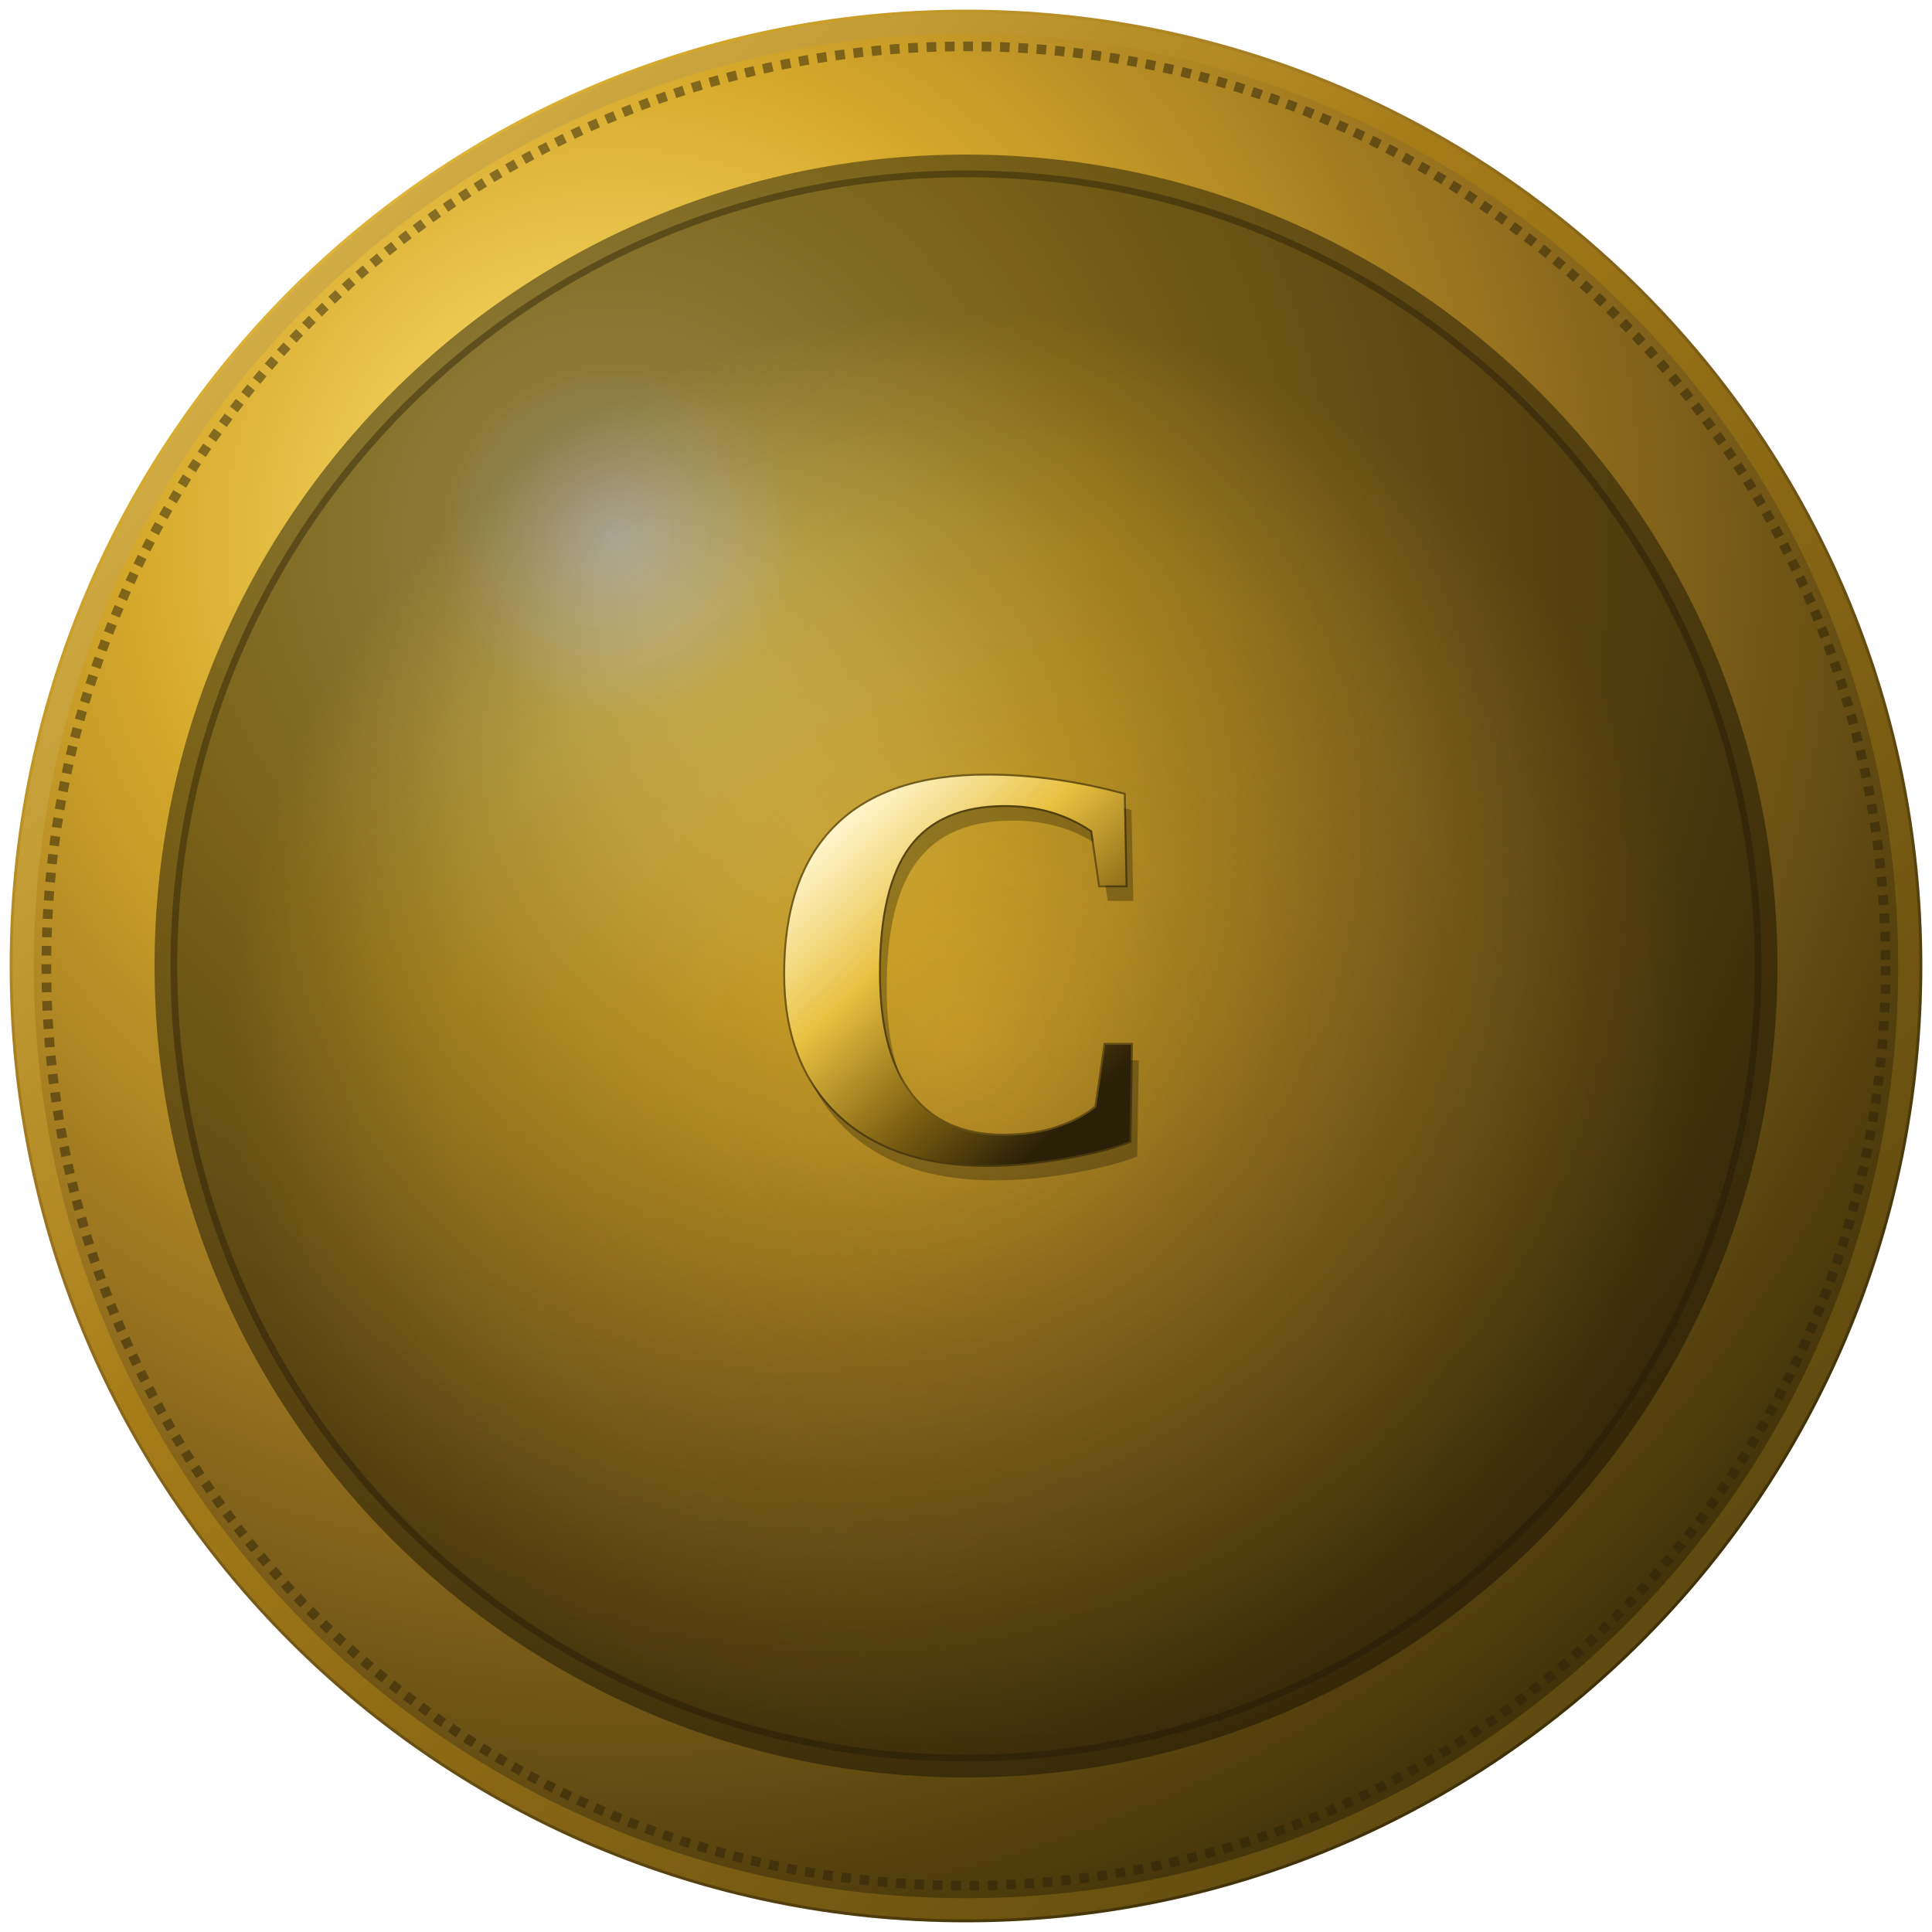
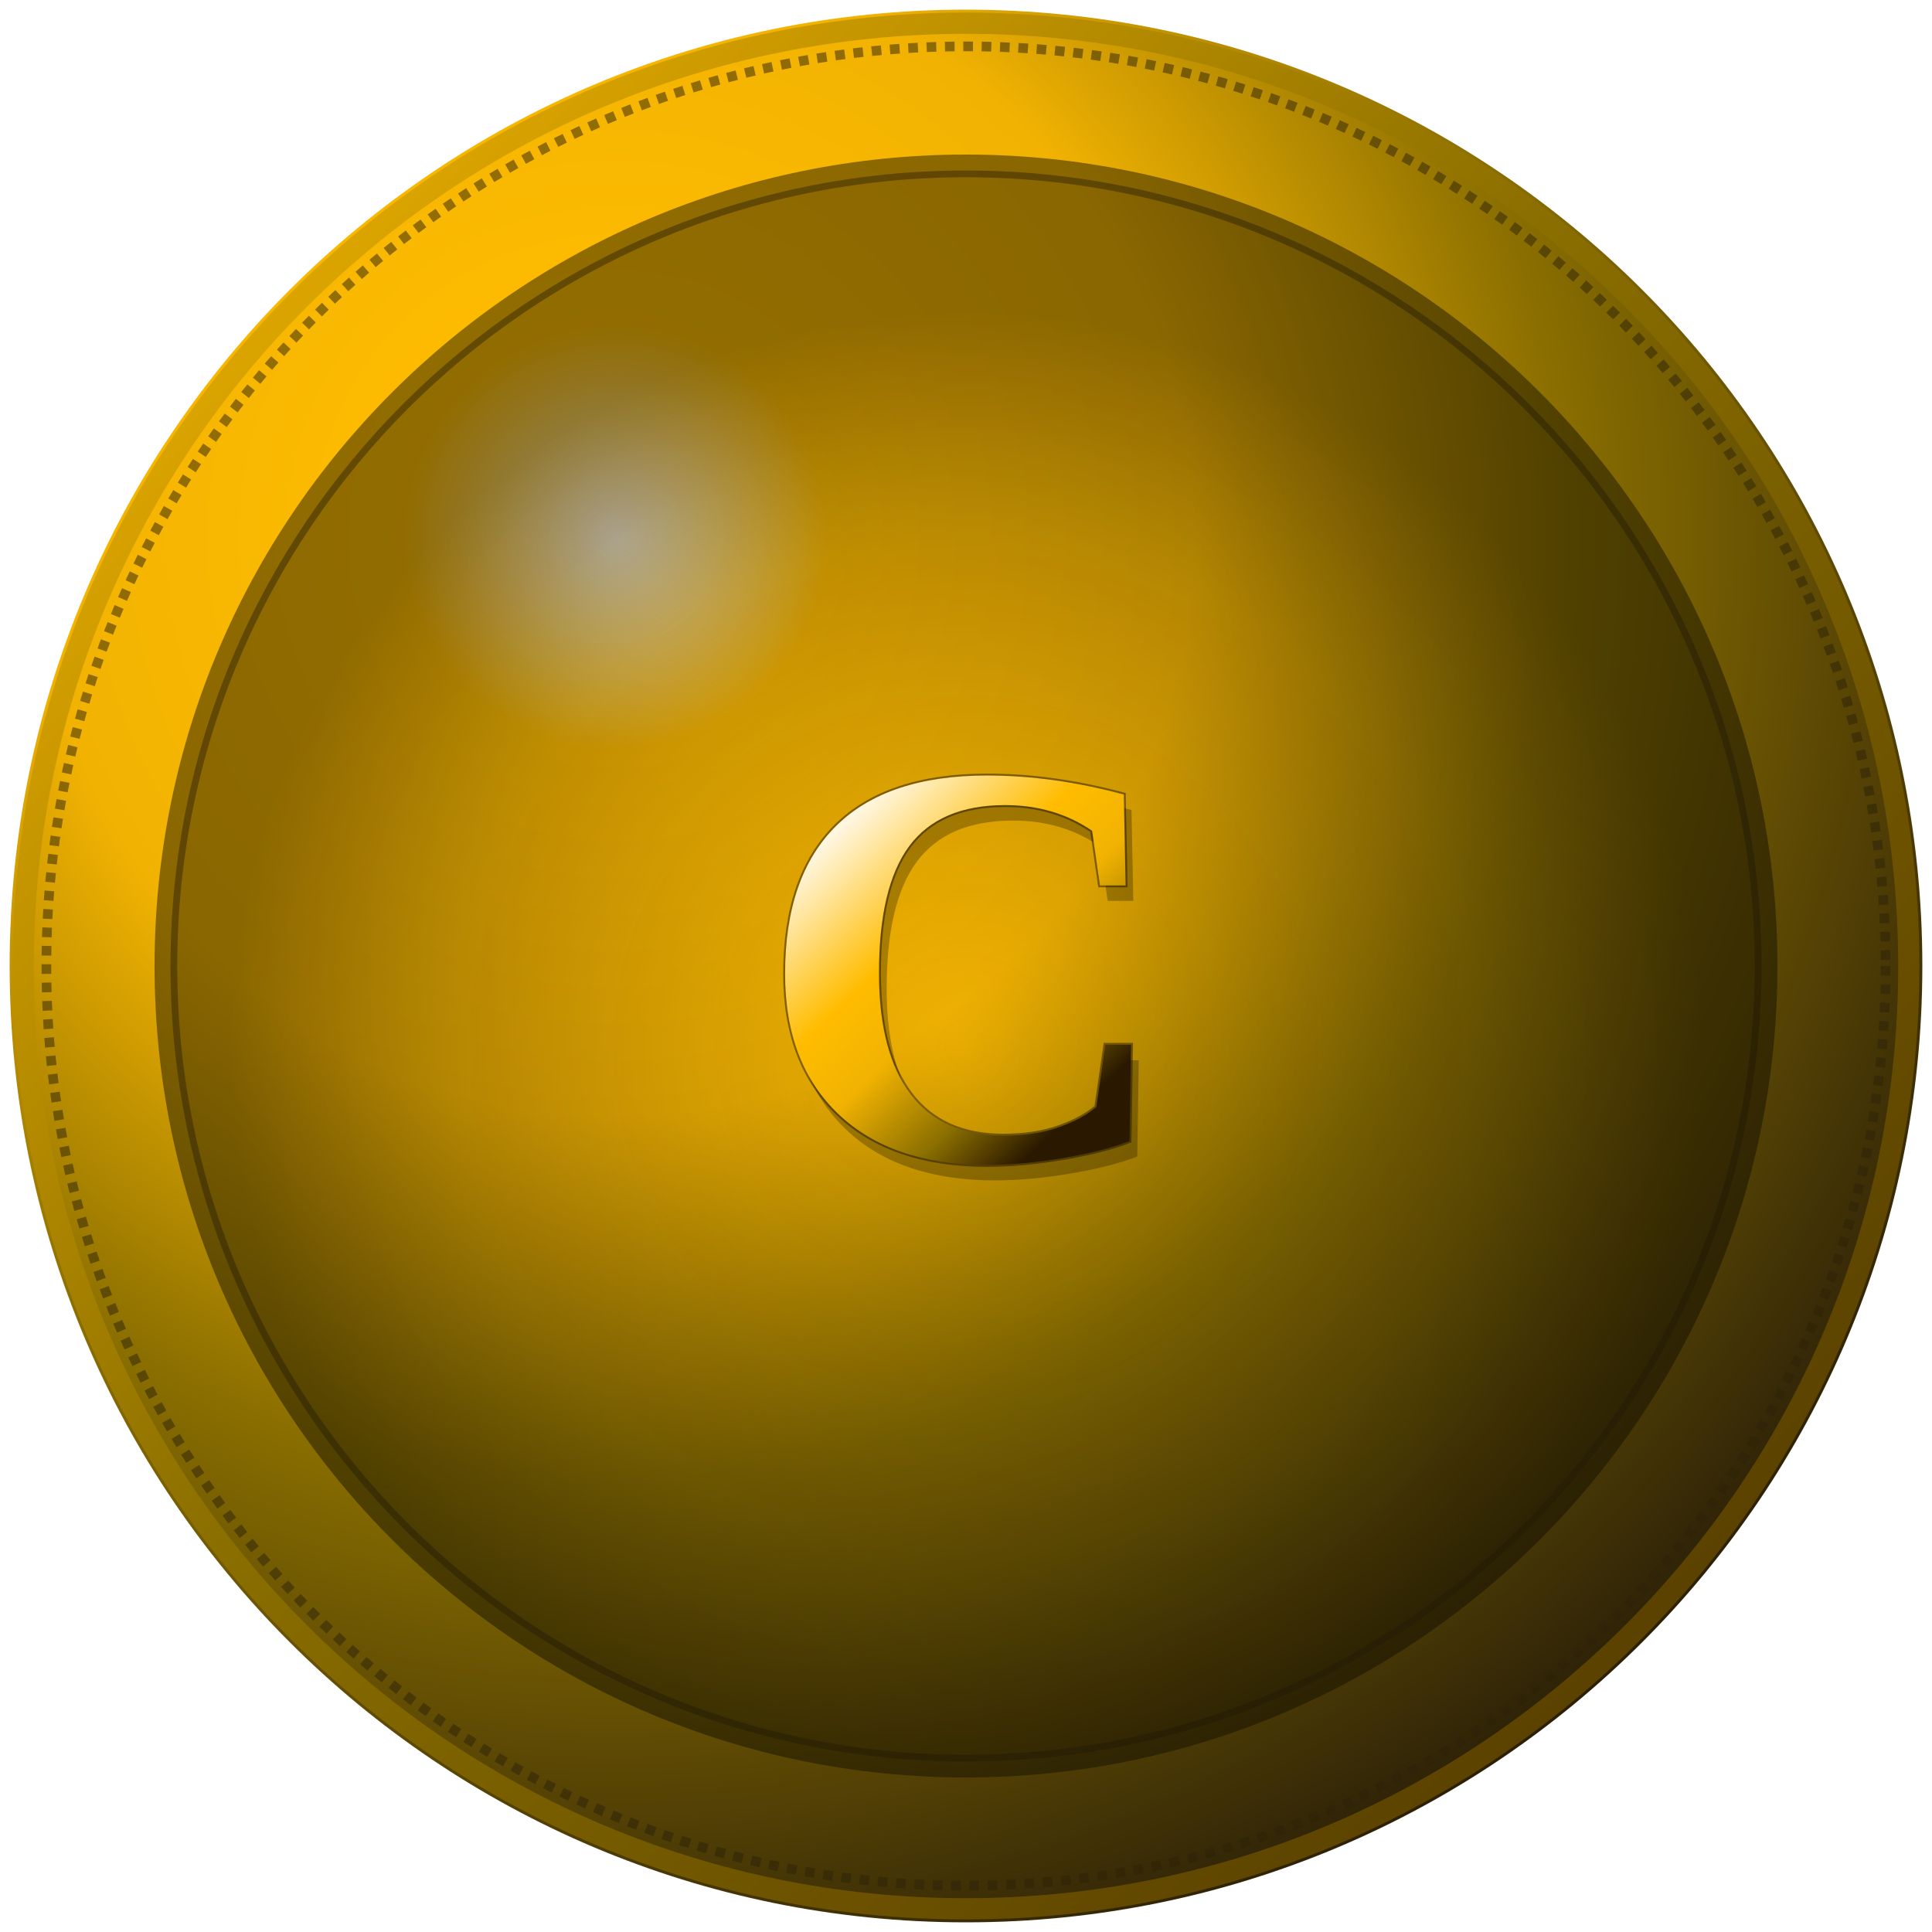
<svg xmlns="http://www.w3.org/2000/svg" viewBox="0 0 100 100" role="img" aria-label="Cridora">
  <g>
    <animate attributeName="opacity" values="1;1;0;0;1" keyTimes="0;0.42;0.48;0.9;1" dur="2.8s" repeatCount="indefinite" />
    <defs>
      <radialGradient id="crg-base-fav" cx="32%" cy="28%" r="78%" fx="32%" fy="28%">
-         <stop offset="0%" stop-color="#fff9e0" stop-opacity="0.98" />
-         <stop offset="12%" stop-color="#f4d35e" />
-         <stop offset="32%" stop-color="#d4a82a" />
-         <stop offset="58%" stop-color="#9a7420" />
-         <stop offset="100%" stop-color="#3d2f08" />
+         <stop offset="0%" stop-color="#fff4d8" stop-opacity="0.98" />
+         <stop offset="14%" stop-color="#ffbc00" />
+         <stop offset="38%" stop-color="#f1b202" />
+         <stop offset="62%" stop-color="#8b6f00" />
+         <stop offset="100%" stop-color="#2a1f08" />
      </radialGradient>
      <radialGradient id="crg-dim-fav" cx="50%" cy="55%" r="45%">
        <stop offset="0%" stop-color="#2a1f04" stop-opacity="0" />
        <stop offset="70%" stop-color="#1a1402" stop-opacity="0.28" />
        <stop offset="100%" stop-color="#0d0a01" stop-opacity="0.45" />
      </radialGradient>
      <linearGradient id="crg-rim-lip-fav" x1="0" y1="0" x2="1" y2="1">
-         <stop stop-color="#e8c65c" />
-         <stop offset="0.4" stop-color="#a67c18" />
-         <stop offset="1" stop-color="#4a3a0c" />
+         <stop stop-color="#ffbc00" />
+         <stop offset="0.45" stop-color="#8b6f00" />
+         <stop offset="1" stop-color="#4a3200" />
      </linearGradient>
      <linearGradient id="crg-letter-fav" x1="18%" y1="12%" x2="82%" y2="88%">
-         <stop stop-color="#fff4c8" />
-         <stop offset="0.35" stop-color="#e8c040" />
-         <stop offset="0.72" stop-color="#7a5c10" />
-         <stop offset="1" stop-color="#2a2008" />
+         <stop stop-color="#fff6e0" />
+         <stop offset="0.35" stop-color="#ffbc00" />
+         <stop offset="0.55" stop-color="#f1b202" />
+         <stop offset="0.8" stop-color="#8b6f00" />
+         <stop offset="1" stop-color="#2a1800" />
      </linearGradient>
    </defs>
    <circle cx="50" cy="50" r="49.5" fill="url(#crg-base-fav)" />
    <circle cx="50" cy="50" r="48.8" fill="none" stroke="url(#crg-rim-lip-fav)" stroke-width="1.1" />
    <circle cx="50" cy="50" r="47.6" fill="none" stroke="#2d2308" stroke-opacity="0.5" stroke-width="0.5" stroke-dasharray="0.5 0.45" />
    <circle cx="50" cy="50" r="42" fill="url(#crg-dim-fav)" />
    <circle cx="50" cy="50" r="41" fill="none" stroke="#1f1805" stroke-opacity="0.4" stroke-width="0.35" />
    <text x="50.4" y="60.8" text-anchor="middle" font-size="30" font-weight="800" font-family="Georgia, 'Bodoni Moda', 'Times New Roman', serif" fill="#0a0802" fill-opacity="0.28">C</text>
    <text x="50" y="60" text-anchor="middle" font-size="30" font-weight="800" font-family="Georgia, 'Bodoni Moda', 'Times New Roman', serif" fill="url(#crg-letter-fav)" stroke="#120d04" stroke-width="0.2" stroke-opacity="0.45" paint-order="stroke fill">C</text>
  </g>
  <g opacity="0">
    <animate attributeName="opacity" values="0;0;1;1;0" keyTimes="0;0.42;0.48;0.9;1" dur="2.8s" repeatCount="indefinite" />
    <defs>
      <radialGradient id="crb-base-fav" cx="66%" cy="34%" r="72%" fx="65%" fy="32%">
-         <stop offset="0%" stop-color="#f8e8a8" stop-opacity="0.95" />
-         <stop offset="18%" stop-color="#e0b838" />
-         <stop offset="45%" stop-color="#b88818" />
-         <stop offset="100%" stop-color="#352808" />
+         <stop offset="0%" stop-color="#fff0c8" stop-opacity="0.95" />
+         <stop offset="22%" stop-color="#f1b202" />
+         <stop offset="50%" stop-color="#c99600" />
+         <stop offset="100%" stop-color="#4a3208" />
      </radialGradient>
      <radialGradient id="crb-inner-fav" cx="50%" cy="50%" r="40%">
        <stop offset="0%" stop-color="#0d0a02" stop-opacity="0" />
        <stop offset="100%" stop-color="#0d0a02" stop-opacity="0.35" />
      </radialGradient>
    </defs>
    <circle cx="50" cy="50" r="49.5" fill="url(#crb-base-fav)" />
-     <circle cx="50" cy="50" r="48.5" fill="none" stroke="#2a1f0a" stroke-opacity="0.45" stroke-width="0.45" stroke-dasharray="0.55 0.4" />
-     <path d="M 50 20 A 30 30 0 1 0 50 80 A 30 30 0 1 0 50 20" fill="none" stroke="#3d3010" stroke-opacity="0.4" stroke-width="0.3" />
+     <circle cx="50" cy="50" r="48.5" fill="none" stroke="#5c4612" stroke-opacity="0.45" stroke-width="0.45" stroke-dasharray="0.55 0.4" />
+     <path d="M 50 20 A 30 30 0 1 0 50 80 A 30 30 0 1 0 50 20" fill="none" stroke="#4a3200" stroke-opacity="0.4" stroke-width="0.3" />
    <circle cx="50" cy="50" r="32" fill="url(#crb-inner-fav)" />
-     <circle cx="50" cy="50" r="20" fill="none" stroke="#2d240c" stroke-opacity="0.35" stroke-width="0.3" />
-     <circle cx="50" cy="50" r="12" fill="none" stroke="#1f1a0a" stroke-opacity="0.4" stroke-width="0.25" />
-     <circle cx="50" cy="50" r="4.5" fill="#3d3210" fill-opacity="0.55" />
-     <g stroke="#2a1f0c" stroke-opacity="0.35" stroke-width="0.25" fill="none">
+     <circle cx="50" cy="50" r="20" fill="none" stroke="#5c4510" stroke-opacity="0.35" stroke-width="0.3" />
+     <circle cx="50" cy="50" r="12" fill="none" stroke="#3d2808" stroke-opacity="0.4" stroke-width="0.25" />
+     <circle cx="50" cy="50" r="4.5" fill="#8b6f00" fill-opacity="0.55" />
+     <g stroke="#3d2808" stroke-opacity="0.35" stroke-width="0.25" fill="none">
      <line x1="75" y1="50" x2="82" y2="50" />
      <line x1="67.678" y1="67.678" x2="72.625" y2="72.625" />
      <line x1="50" y1="75" x2="50" y2="82" />
      <line x1="32.322" y1="67.678" x2="27.375" y2="72.625" />
      <line x1="25" y1="50" x2="18" y2="50" />
      <line x1="32.322" y1="32.322" x2="27.375" y2="27.375" />
      <line x1="50" y1="25" x2="50" y2="18" />
      <line x1="67.678" y1="32.322" x2="72.625" y2="27.375" />
    </g>
  </g>
</svg>
